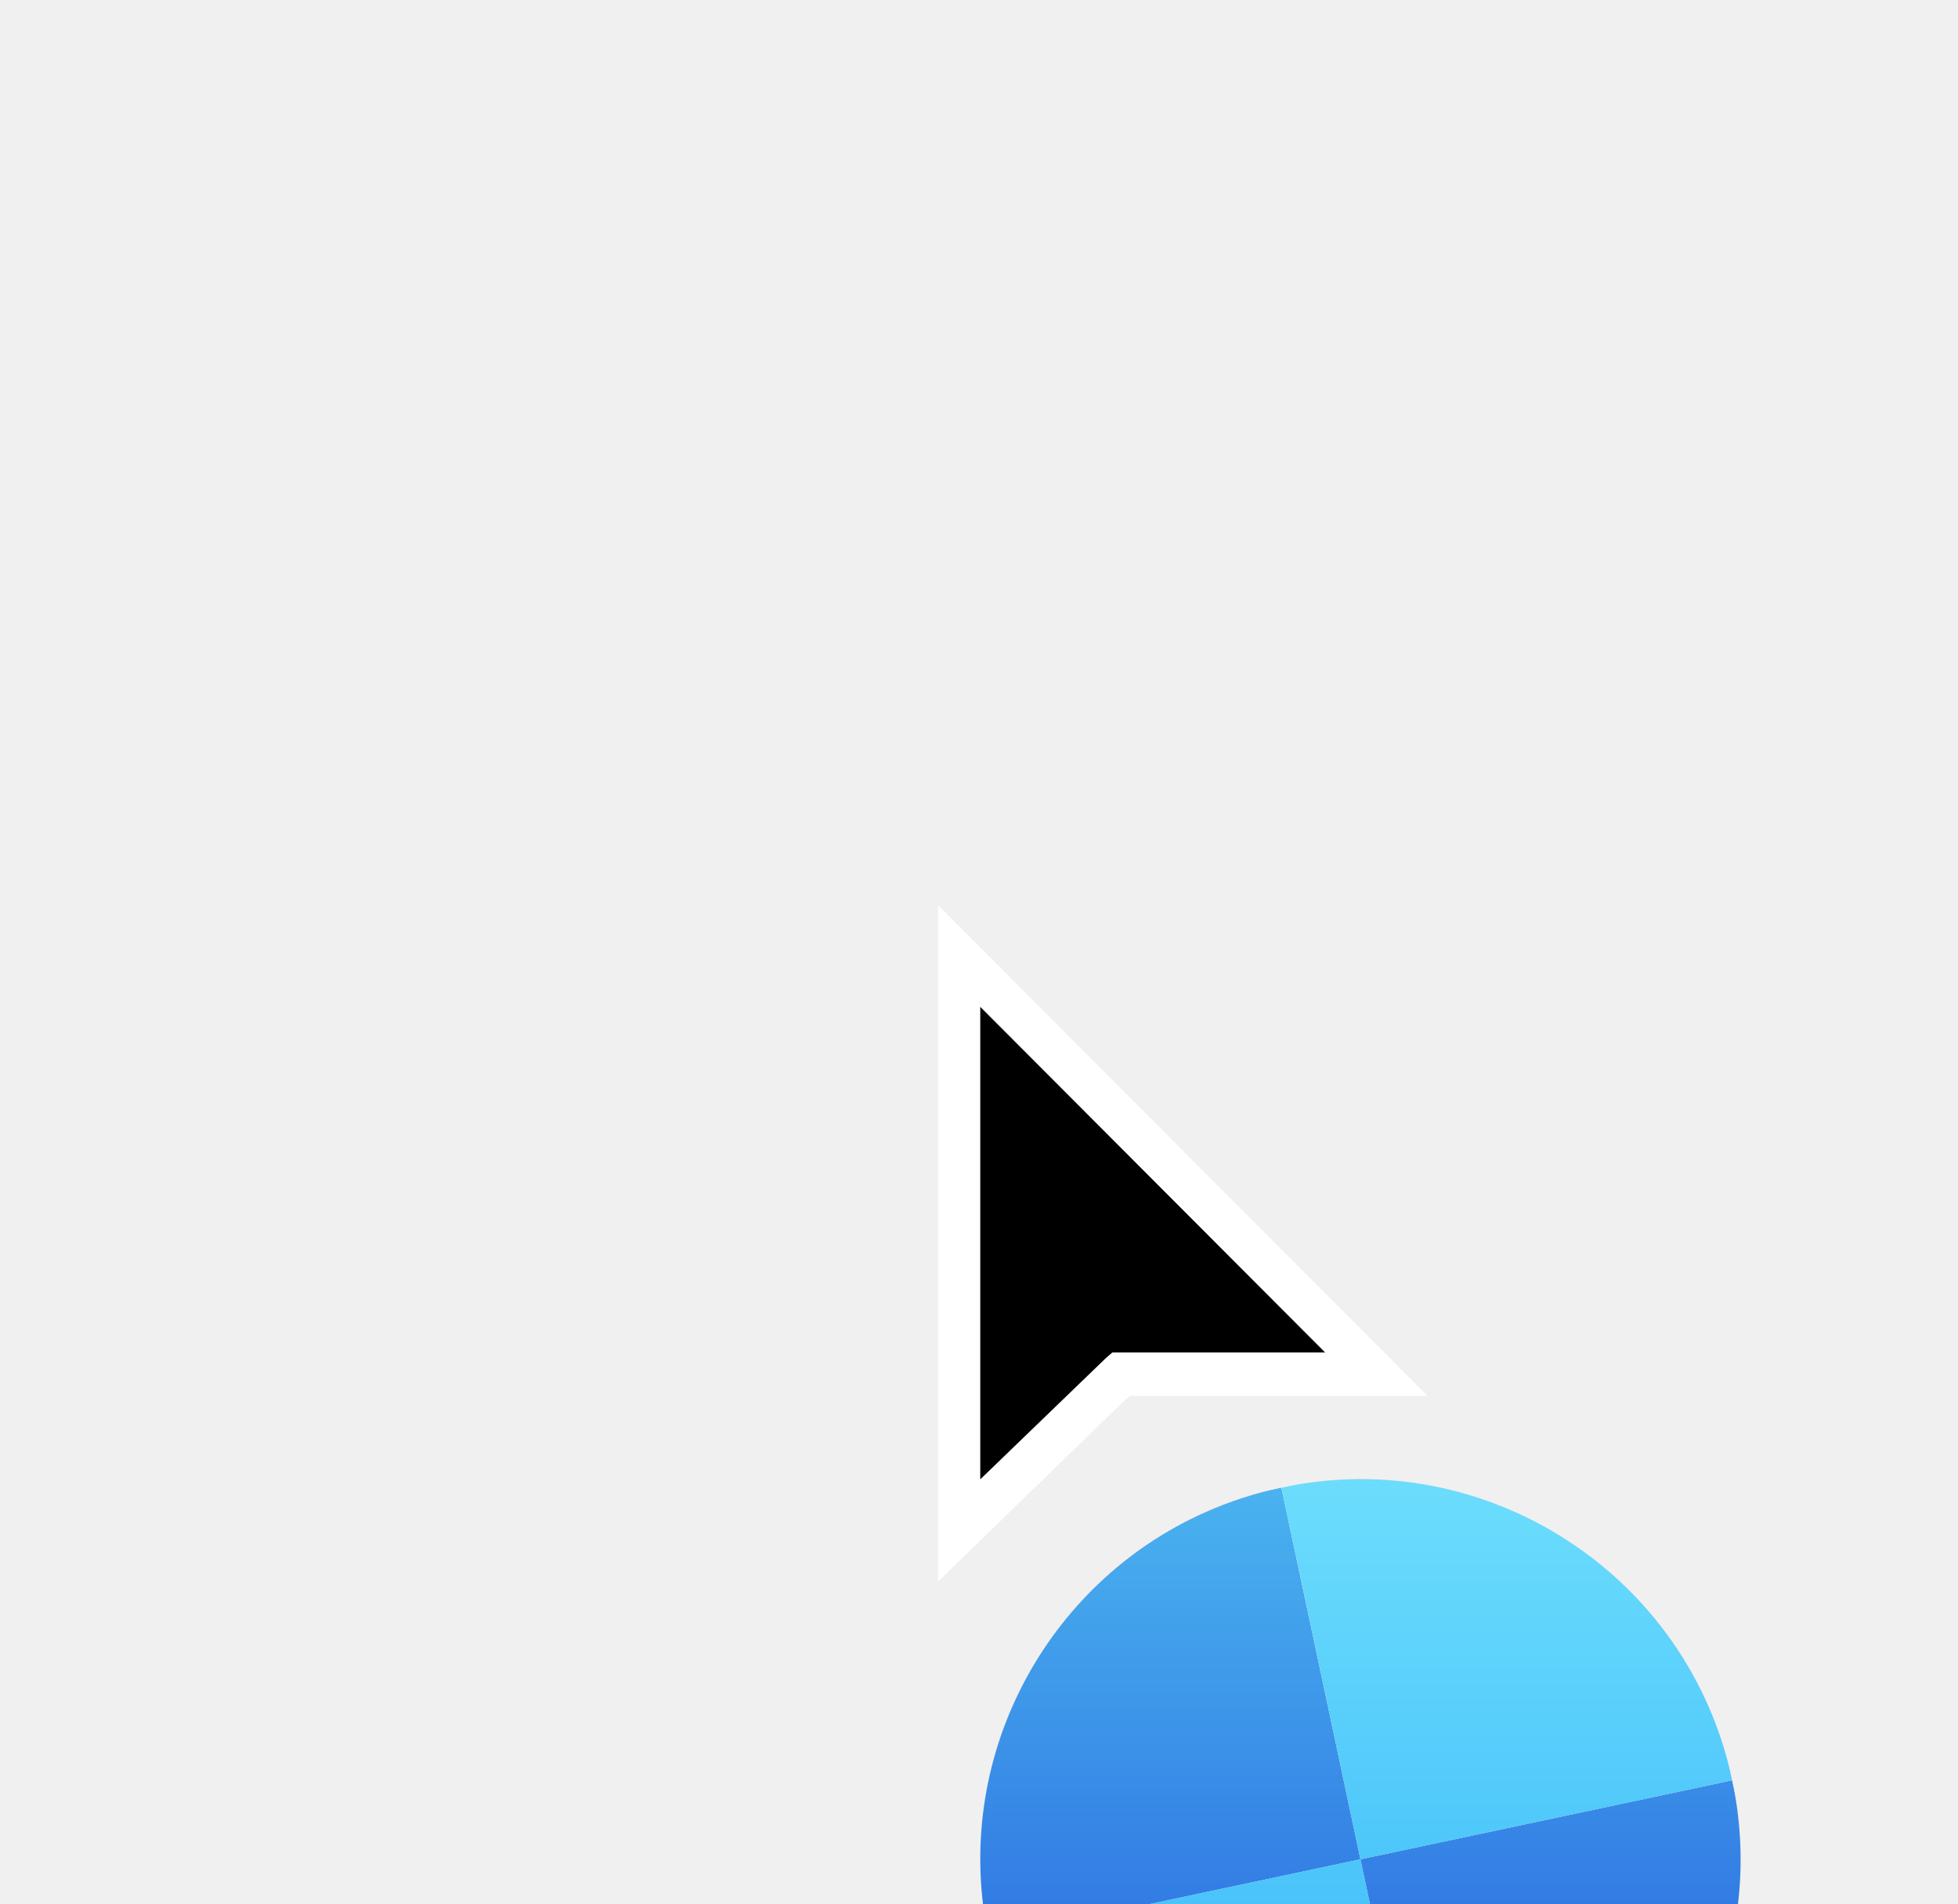
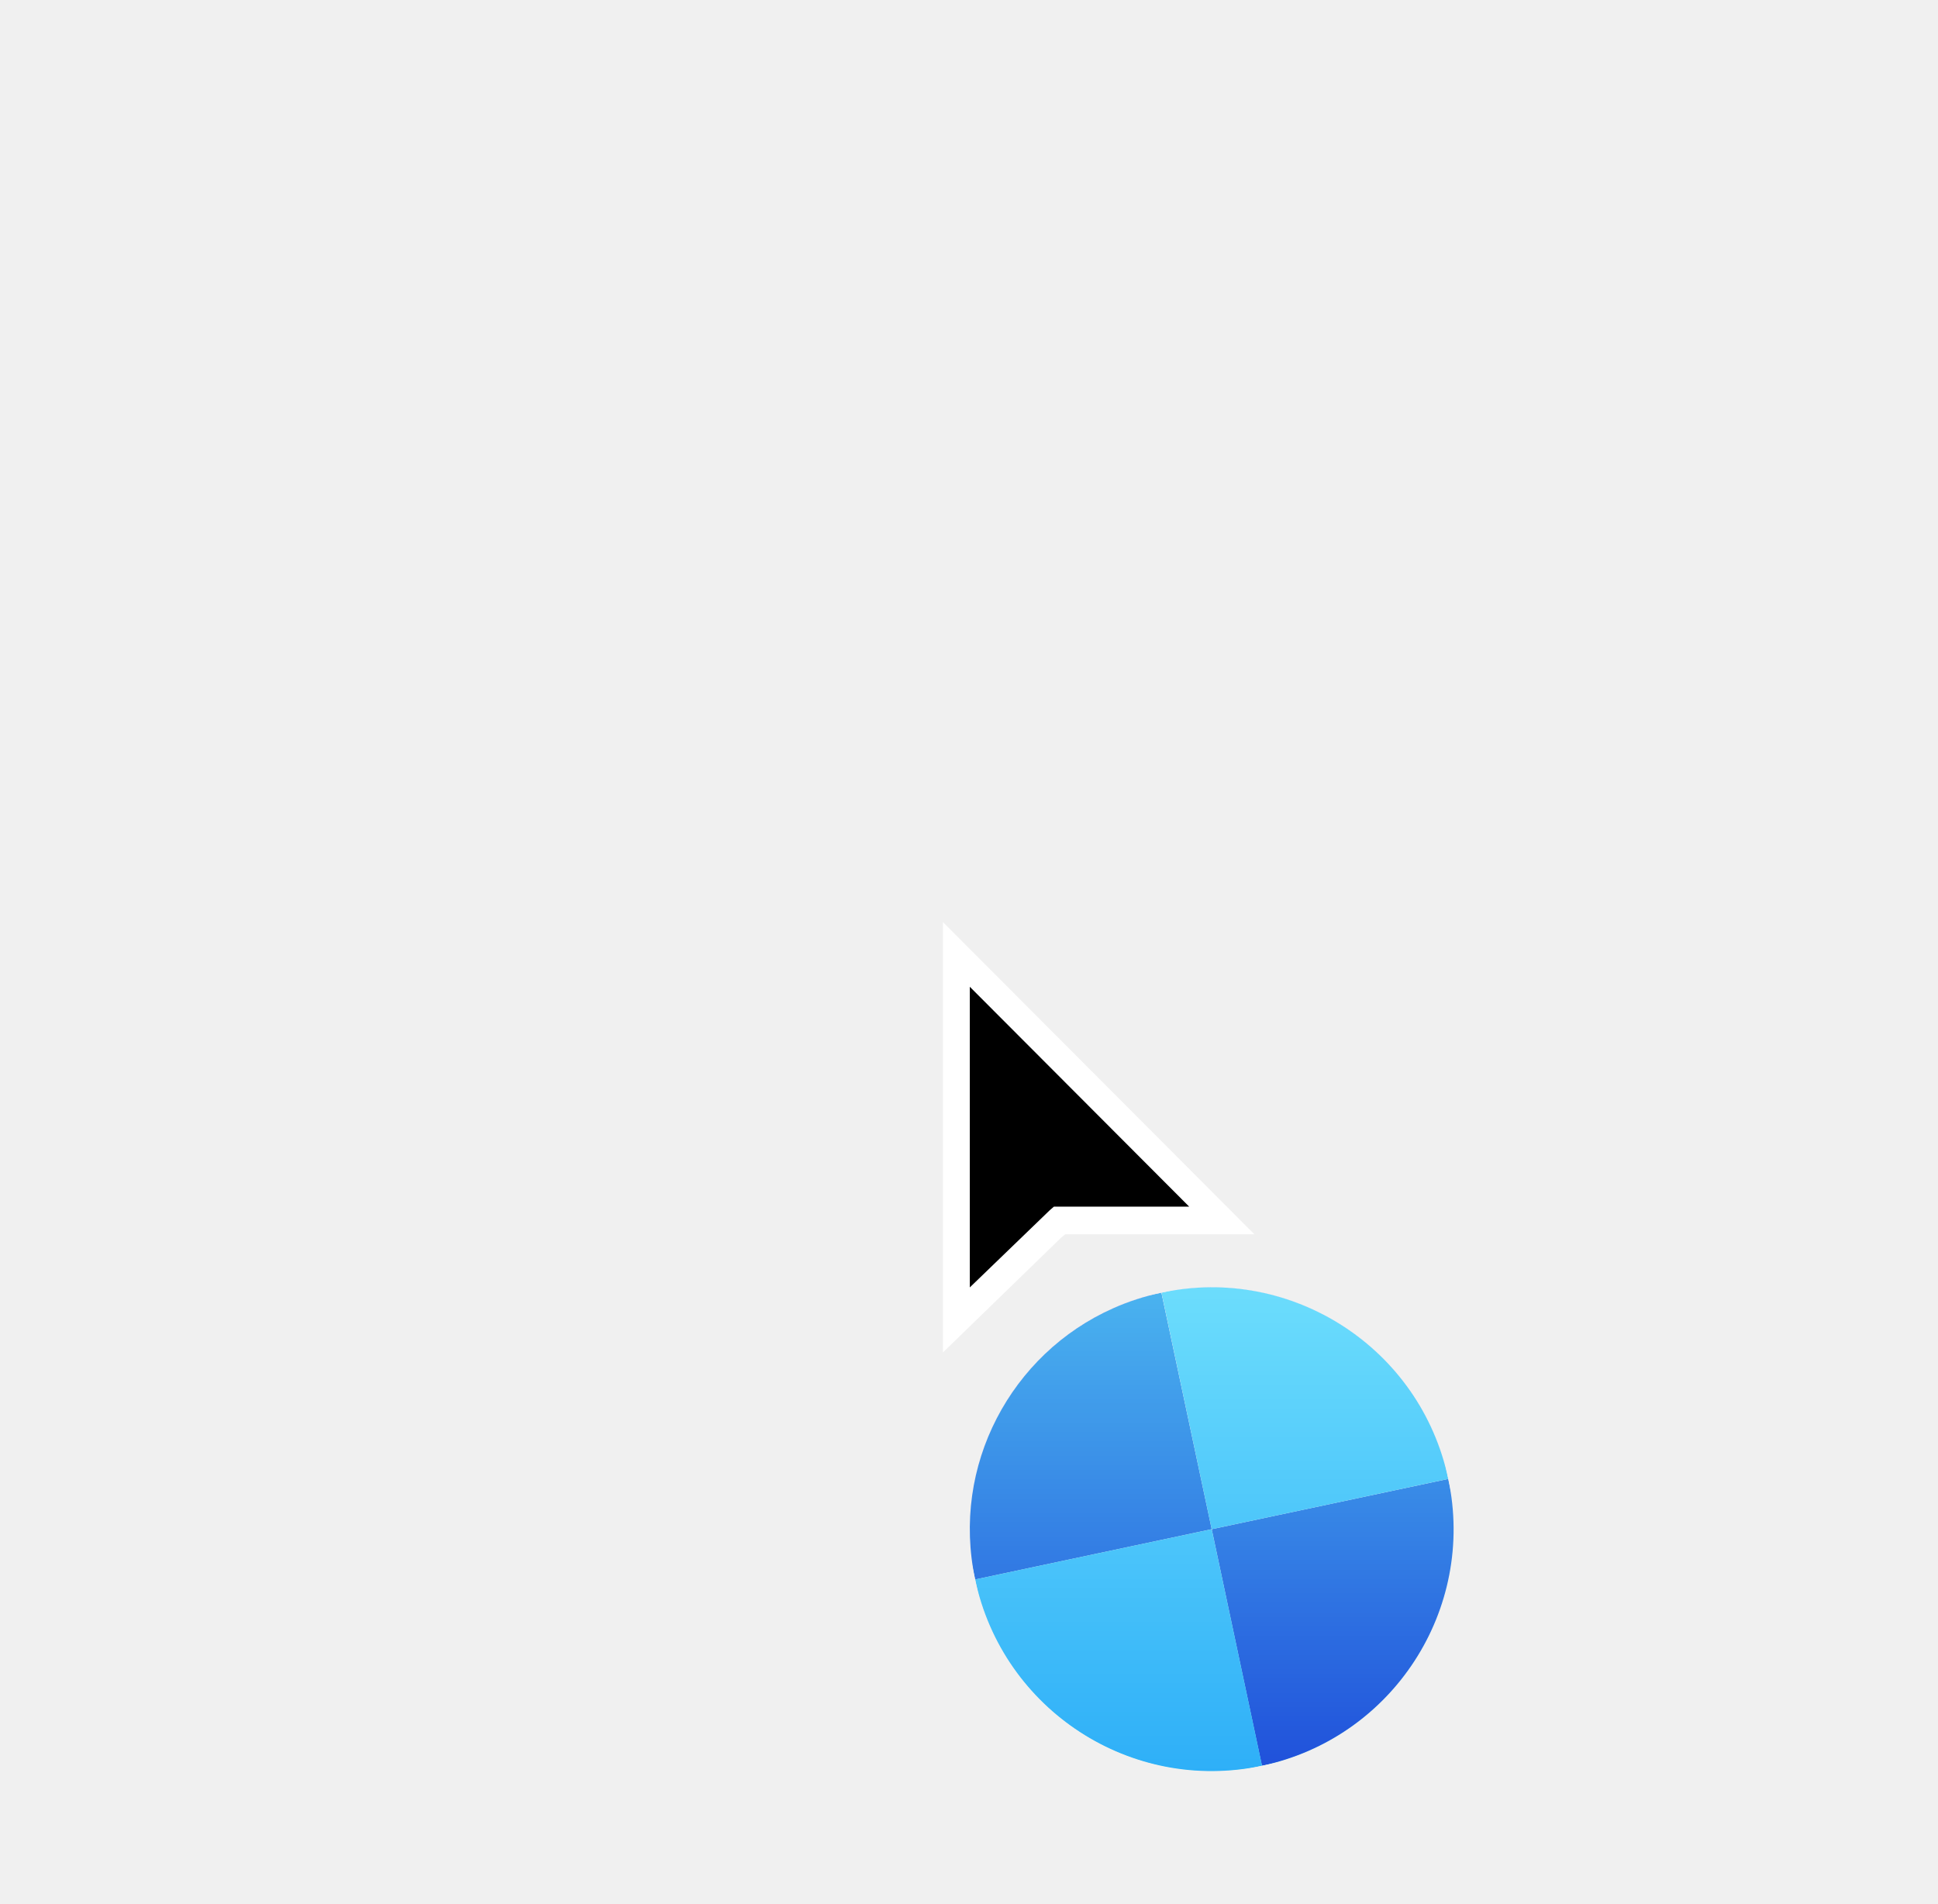
- <svg xmlns="http://www.w3.org/2000/svg" width="36" height="35" viewBox="0 0 36 35" fill="none">
-   <g transform="translate(4.6044 7.1155) scale(1)">
+ <svg xmlns="http://www.w3.org/2000/svg" width="56" height="55" viewBox="0 0 56 55" fill="none">
+   <g transform="translate(14.6044 17.1155) scale(1)">
    <g transform="translate(10.62353 8.284706) scale(0.7764706)" clip-path="url(#clip_cursor_appstarting_screenstudio_svg)">
      <g>
        <mask id="mask0_3664_1363" style="mask-type:luminance" maskUnits="userSpaceOnUse" x="3" y="15" width="12" height="13">
          <path fill-rule="evenodd" clip-rule="evenodd" d="M3.799 26.062C2.899 21.831 5.133 17.663 8.933 15.972C9.499 15.72 10.1 15.523 10.731 15.389L14.312 23.431L4.56 27.773L3.799 26.063L3.799 26.062Z" fill="white" />
        </mask>
        <g mask="url(#mask0_3664_1363)">
          <path fill-rule="evenodd" clip-rule="evenodd" d="M1.928 17.26L10.731 15.389L12.602 24.192L3.799 26.063L1.928 17.26Z" fill="#3582E5" />
        </g>
        <mask id="mask1_3664_1363" style="mask-type:luminance" maskUnits="userSpaceOnUse" x="10" y="20" width="12" height="13">
          <path fill-rule="evenodd" clip-rule="evenodd" d="M14.474 32.995C19.336 31.961 22.439 27.182 21.406 22.322L20.644 20.611L10.893 24.953L14.474 32.995Z" fill="white" />
        </mask>
        <g mask="url(#mask1_3664_1363)">
          <path fill-rule="evenodd" clip-rule="evenodd" d="M12.602 24.192L21.405 22.321L23.277 31.125L14.473 32.995L12.602 24.192Z" fill="#3582E5" />
        </g>
        <mask id="mask2_3664_1363" style="mask-type:luminance" maskUnits="userSpaceOnUse" x="9" y="15" width="13" height="11">
          <path fill-rule="evenodd" clip-rule="evenodd" d="M21.406 22.321C20.372 17.458 15.593 14.355 10.732 15.389C10.731 15.389 10.731 15.389 10.73 15.389L9.022 16.15L13.364 25.902L21.406 22.321Z" fill="white" />
        </mask>
        <g mask="url(#mask2_3664_1363)">
          <path fill-rule="evenodd" clip-rule="evenodd" d="M10.731 15.389L19.534 13.517L21.406 22.321L12.602 24.192L10.731 15.389Z" fill="#4DC6FA" />
        </g>
        <mask id="mask3_3664_1363" style="mask-type:luminance" maskUnits="userSpaceOnUse" x="3" y="22" width="14" height="12">
          <path fill-rule="evenodd" clip-rule="evenodd" d="M3.799 26.063C4.833 30.926 9.612 34.029 14.473 32.995C14.474 32.995 14.475 32.995 14.476 32.995L16.183 32.235L11.841 22.483L3.799 26.063Z" fill="white" />
        </mask>
        <g mask="url(#mask3_3664_1363)">
          <path fill-rule="evenodd" clip-rule="evenodd" d="M3.799 26.063L12.602 24.192L14.474 32.996L5.67 34.866L3.799 26.063Z" fill="#4DC6FA" />
        </g>
        <circle cx="12.6" cy="24.193" r="9" fill="url(#paint0_linear_3664_1363)" fill-opacity="0.4" style="mix-blend-mode:overlay" />
        <path fill-rule="evenodd" clip-rule="evenodd" d="M2.6 17.615V1.6L14.191 13.219H7.15L6.999 13.343L2.6 17.615Z" fill="white" />
        <path fill-rule="evenodd" clip-rule="evenodd" d="M3.6 4.007V15.195L6.569 12.329L6.729 12.19H11.765L3.6 4.007Z" fill="black" />
      </g>
    </g>
  </g>
  <defs>
    <clipPath id="clip_cursor_appstarting_screenstudio_svg">
-       <rect x="-4" y="-4" width="44" height="43" />
+       <rect x="-20" y="-20" width="96" height="96" />
    </clipPath>
  </defs>
  <defs>
    <linearGradient id="paint0_linear_3664_1363" x1="12.6" y1="15.193" x2="12.6" y2="33.193" gradientUnits="userSpaceOnUse">
      <stop stop-color="white" />
      <stop offset="1" />
    </linearGradient>
  </defs>
</svg>
